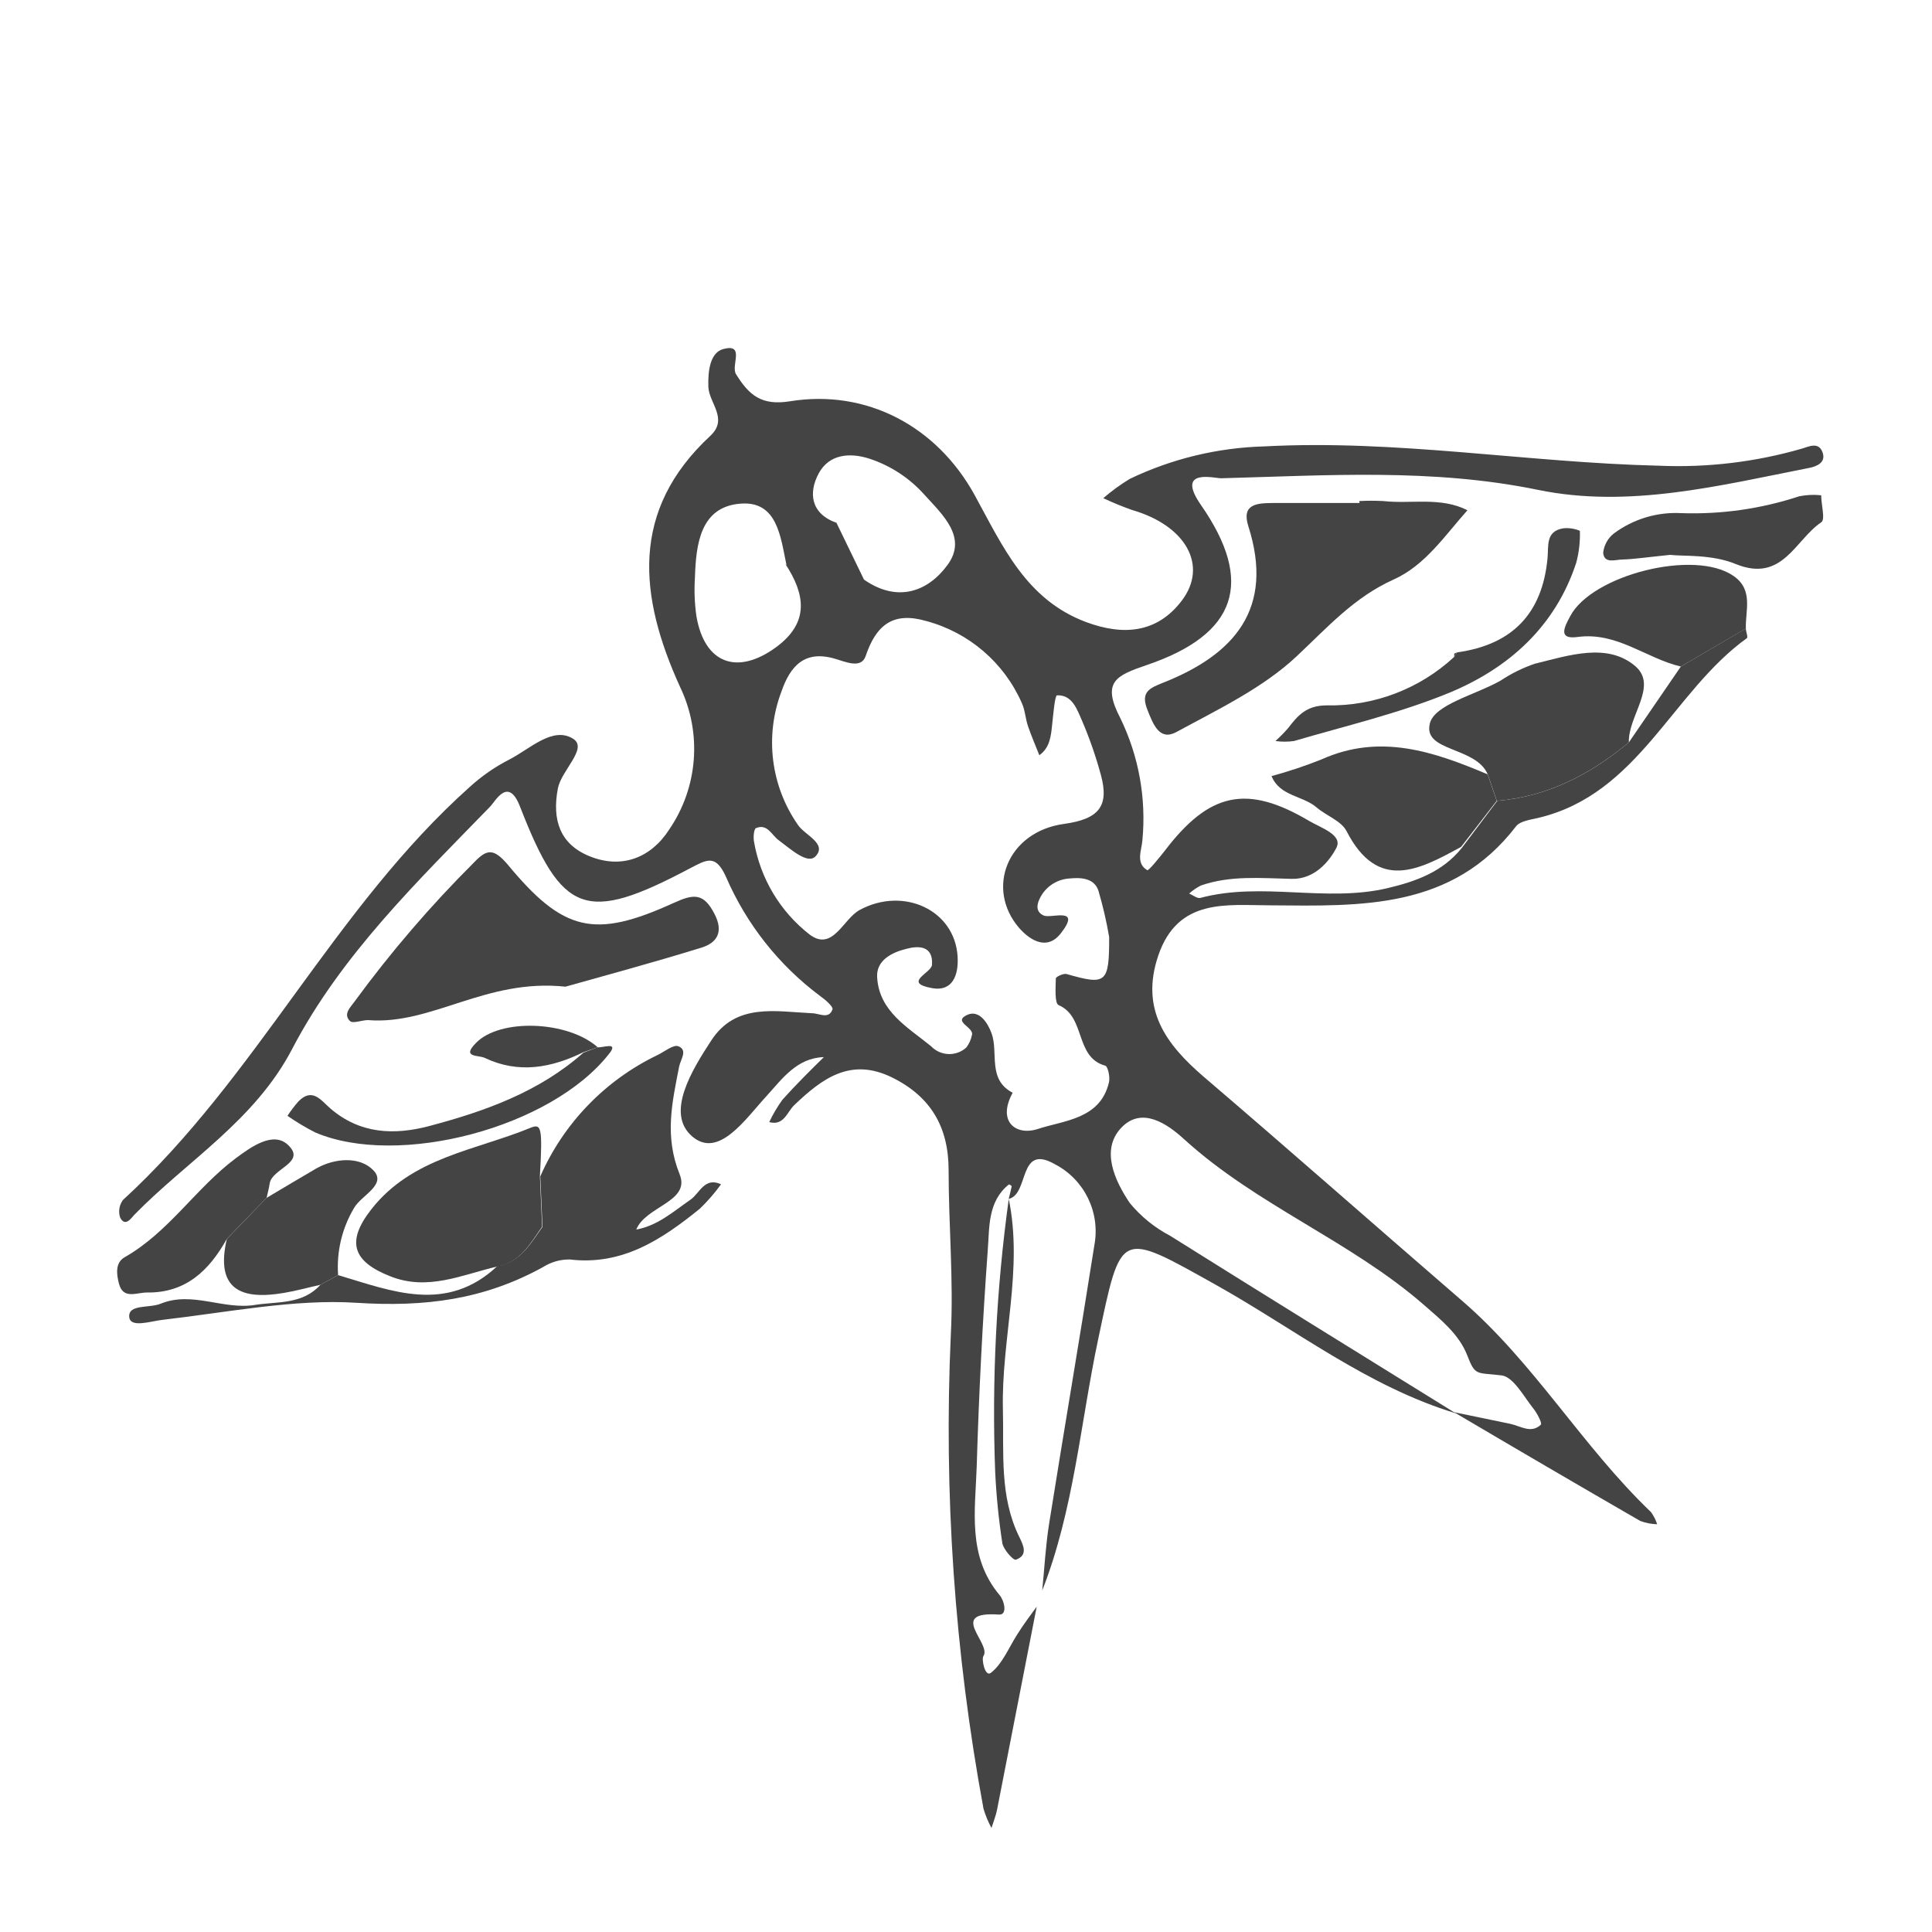
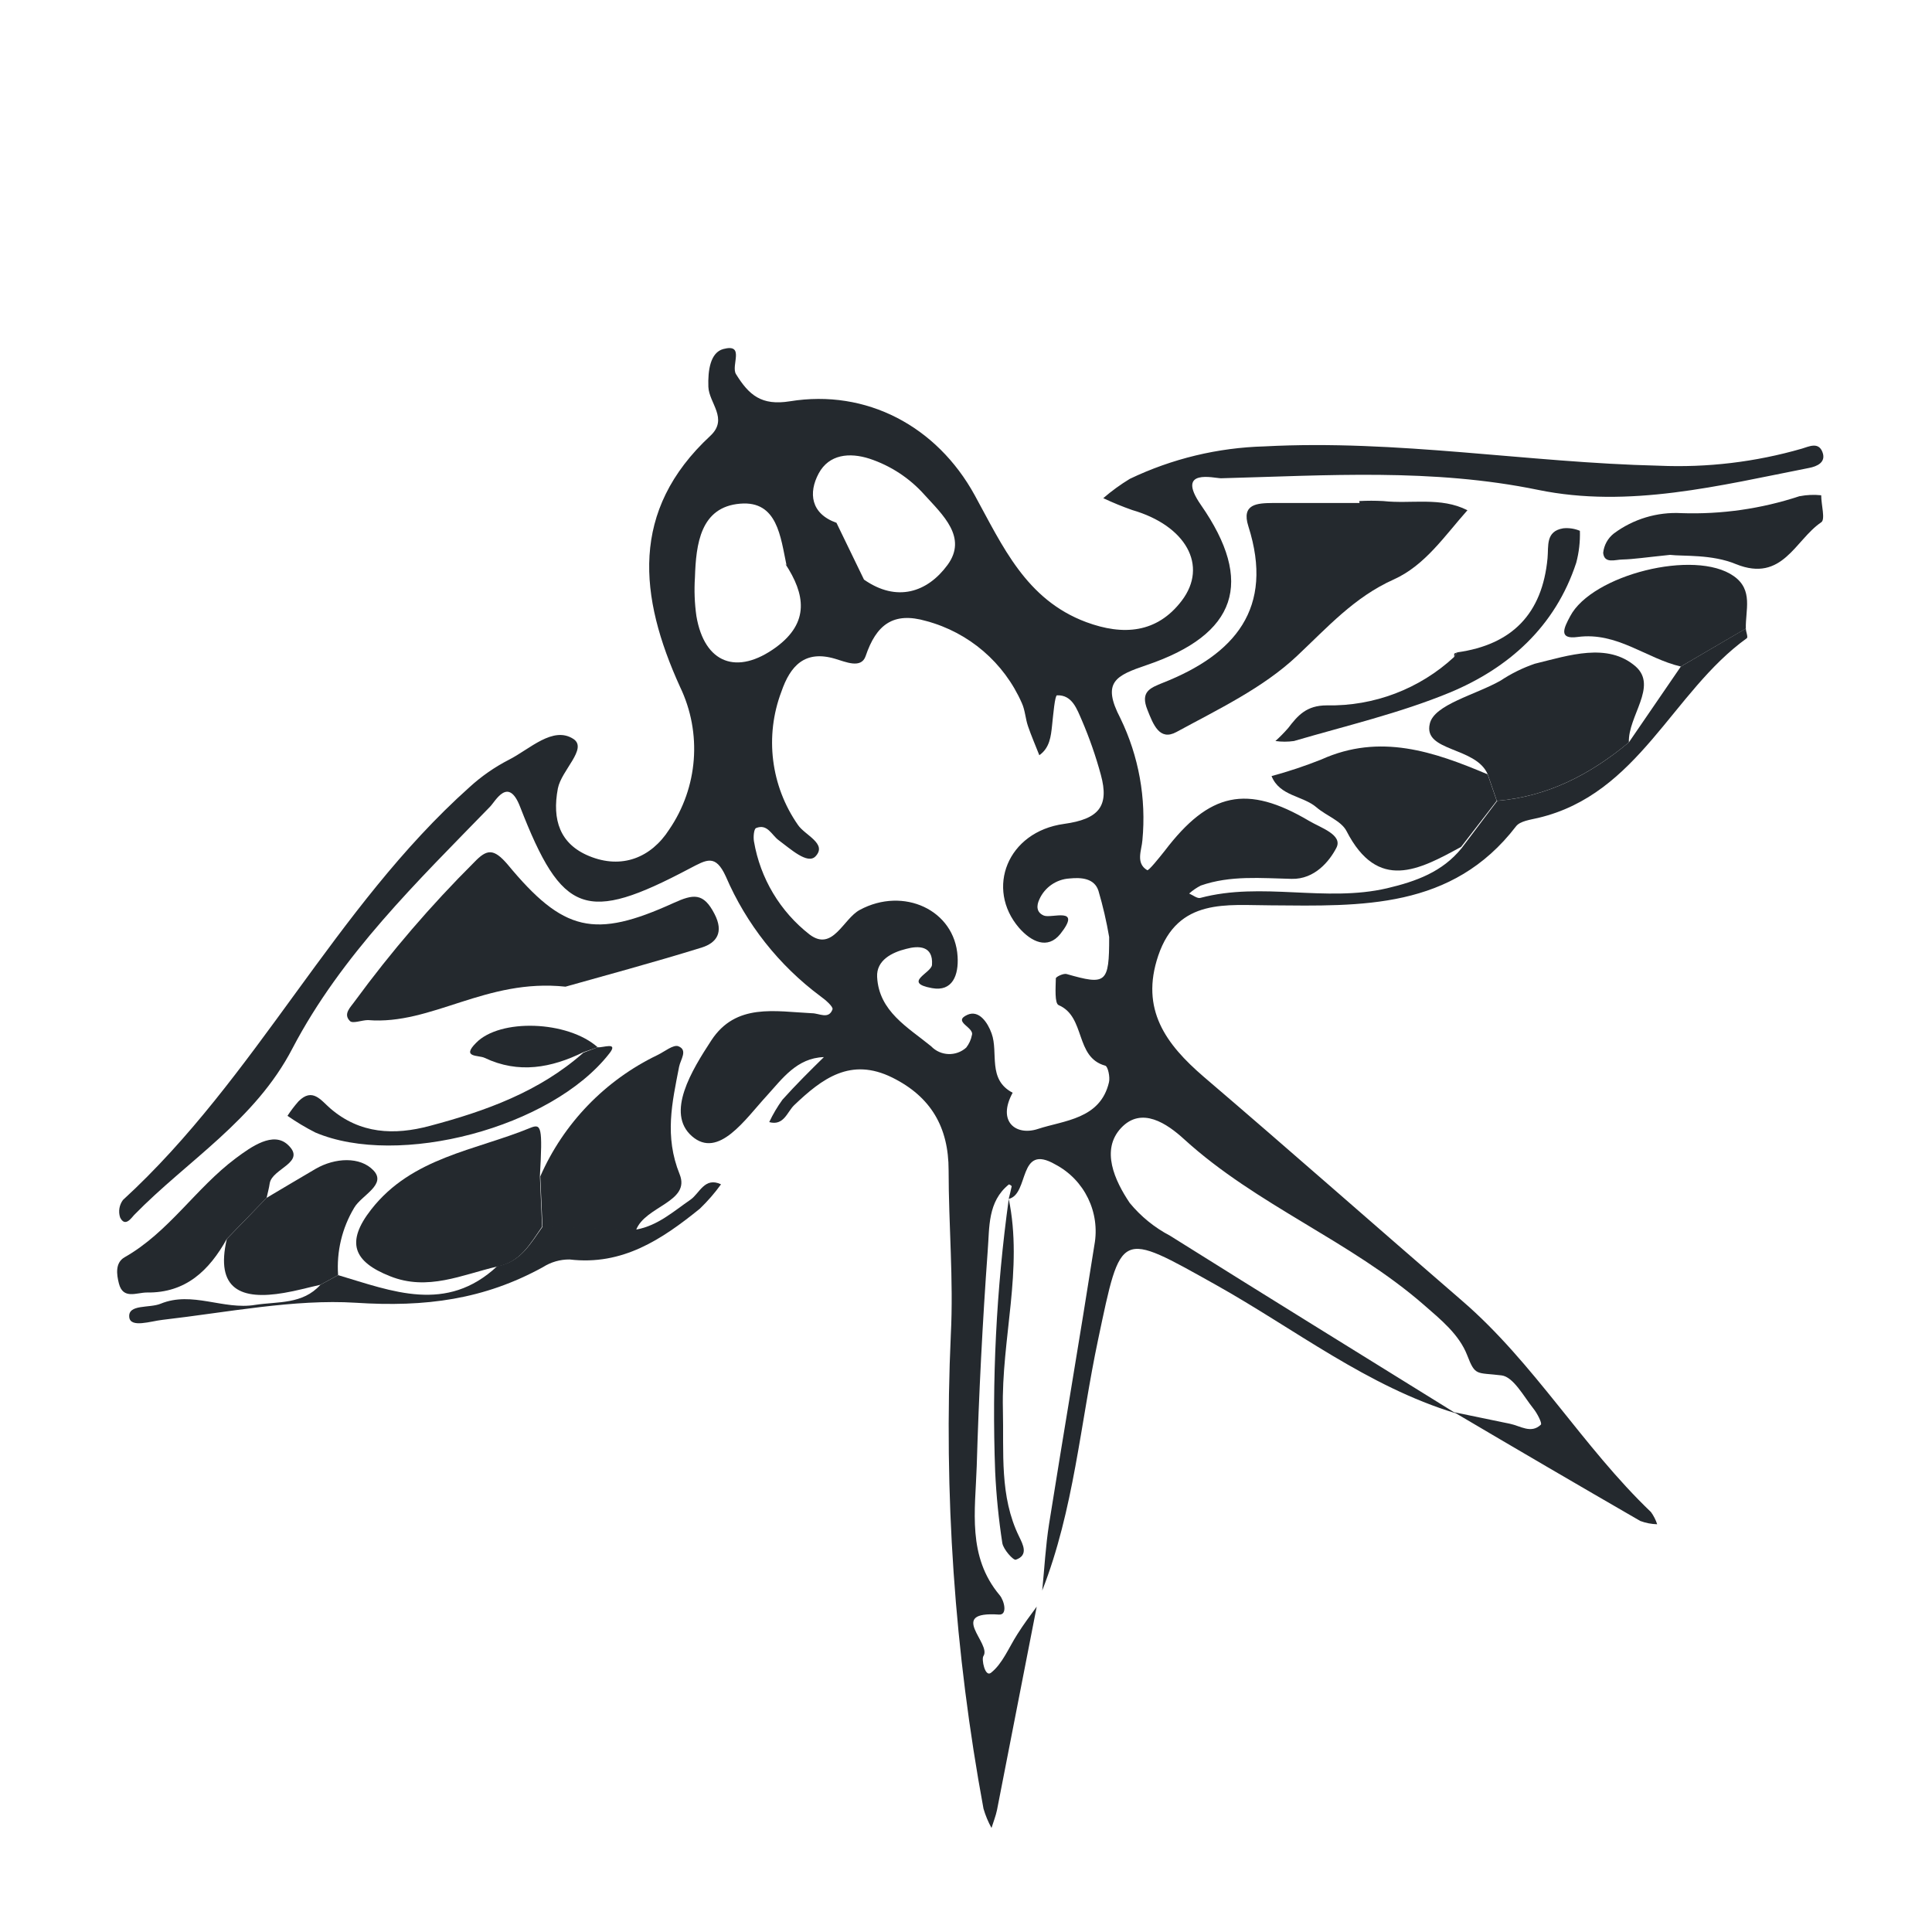
<svg xmlns="http://www.w3.org/2000/svg" id="图层_1" data-name="图层 1" viewBox="0 0 200 200">
  <g>
-     <path d="M168.62,76.85,174,69l6.73-3.94c0,.33.24.86.11,1-7.75,5.57-11.19,16.15-21.61,18.61-.8.19-1.87.32-2.29.87-6.61,8.61-16,8.26-25.4,8.18-4.47,0-9.6-.82-11.64,5.21-1.88,5.56.8,9.17,4.69,12.52,9,7.69,17.83,15.49,26.77,23.21,7.47,6.44,12.46,15.09,19.55,21.87a4.53,4.53,0,0,1,.64,1.26,5.39,5.39,0,0,1-1.75-.34q-9.66-5.58-19.28-11.26l5.8,1.2c1.07.22,2.18,1.06,3.19.09.15-.14-.38-1.18-.77-1.66-1-1.25-2.07-3.29-3.3-3.44-2.6-.32-2.71.11-3.55-2.07s-2.75-3.71-4.49-5.23c-7.62-6.64-17.3-10.3-24.81-17.14-1.78-1.63-4.42-3.44-6.54-1.17s-.66,5.44.9,7.76a13.54,13.54,0,0,0,4.17,3.39c9.83,6.17,19.71,12.26,29.57,18.38-9.14-2.78-16.62-8.7-24.8-13.28-10.08-5.63-9.8-5.76-12.21,5.63-1.84,8.69-2.51,17.65-5.79,26,.23-2.3.35-4.61.71-6.89,1.53-9.63,3.18-19.24,4.69-28.87a7.82,7.82,0,0,0-4.05-8.35c-3.88-2.24-2.66,3.08-4.82,3.57h0c.11-.44.22-.87.31-1.31,0-.05-.26-.21-.29-.19-2.22,1.79-2,4.46-2.19,6.83q-.81,11.16-1.14,22.34c-.15,4.58-1,9.34,2.38,13.36.48.58.83,2.06-.08,2-5.42-.37-.72,3-1.61,4.3-.21.31.16,2.21.78,1.73,1.2-.94,1.84-2.6,2.74-4,.63-1,1.3-1.9,2-2.85q-2.06,10.53-4.11,21.05c-.13.63-.38,1.24-.57,1.86a9.76,9.76,0,0,1-.83-2,216,216,0,0,1-3.38-49.09c.29-5.64-.23-11.32-.23-17,0-4.44-1.82-7.6-5.83-9.59-4.31-2.13-7.26.09-10.17,2.87-.72.7-1.06,2.15-2.57,1.74A14.39,14.39,0,0,1,81,113.84c1.37-1.53,2.85-3,4.29-4.41-2.8.09-4.3,2.23-5.91,4-2.23,2.42-5,6.59-7.75,4.19s0-6.85,2-9.91c2.55-3.91,6.62-3,10.43-2.82.74,0,1.73.67,2.12-.4.1-.27-.74-1-1.25-1.36a30.47,30.47,0,0,1-9.79-12.39c-1.08-2.37-2-1.74-3.75-.83-10.74,5.68-13.2,4.8-17.55-6.39-1.23-3.2-2.55-.57-3.12,0-7.53,7.75-15.38,15.34-20.44,25C26.4,116,19.42,120.11,13.89,125.77c-.27.28-.94,1.33-1.46.25a2,2,0,0,1,.3-1.8C26.56,111.55,34.61,94,48.6,81.49a18.77,18.77,0,0,1,4.08-2.84c2.16-1.09,4.57-3.55,6.7-2.14,1.46,1-1.26,3.22-1.63,5.11-.62,3.26.22,5.76,3.24,7,3.37,1.39,6.41.17,8.28-2.74A14.79,14.79,0,0,0,70.4,71.11c-4.25-9.34-5.23-18.24,3.14-26,1.89-1.77-.15-3.38-.21-5.07s.2-3.55,1.55-3.91c2.28-.6.76,1.71,1.31,2.6,1.34,2.16,2.62,3.29,5.59,2.81,7.9-1.28,15.19,2.56,19.12,9.72,2.89,5.26,5.3,10.81,11.54,13.14,3.83,1.42,7.33,1.15,9.89-2.21,2.78-3.65.41-7.79-5.12-9.39a31.68,31.68,0,0,1-3-1.23,20.35,20.35,0,0,1,2.75-2,34.43,34.43,0,0,1,13.94-3.36c13.69-.73,27.21,1.68,40.84,2a46.09,46.09,0,0,0,14.8-1.77c.73-.22,1.71-.72,2.12.36s-.6,1.49-1.38,1.64c-9.27,1.82-18.66,4.21-28.07,2.27-10.94-2.25-21.86-1.49-32.81-1.2-.7,0-4.74-1.08-2.09,2.75,5.57,8,3.75,13.41-5.61,16.59-3.21,1.09-4.67,1.76-2.72,5.5a23.74,23.74,0,0,1,2.28,12.64c-.07,1-.73,2.36.5,3.09.14.09,1.23-1.27,1.81-2,4.62-6.07,8.5-6.91,14.95-3.1,1.19.71,3.52,1.44,2.82,2.79s-2.23,3.27-4.63,3.21c-3.15-.07-6.34-.38-9.4.69a5.66,5.66,0,0,0-1.21.83c.39.16.84.54,1.16.45,6.38-1.7,12.95.49,19.34-1,3-.71,5.71-1.69,7.7-4.14L155,82.9C160.21,82.47,164.64,80.17,168.62,76.85ZM81.3,58.38l.12.13c-.62-2.91-.93-6.7-4.8-6.37-4.12.34-4.57,4.19-4.68,7.63a19.47,19.47,0,0,0,.15,4c.83,4.92,4.21,6.18,8.25,3.23C83.83,64.43,83.35,61.51,81.3,58.38Zm5.29-4.26L89.44,60c3.39,2.37,6.56,1.33,8.65-1.52s-.51-5.19-2.38-7.25A13.16,13.16,0,0,0,90,47.48c-2.06-.66-4.18-.46-5.25,1.53S83.91,53.17,86.59,54.12ZM114.82,97a42.06,42.06,0,0,0-1.11-4.79c-.42-1.28-1.74-1.4-3-1.27a3.66,3.66,0,0,0-3.12,2.17c-.3.64-.32,1.34.47,1.67s4-1,1.7,1.91c-1.32,1.63-3,.8-4.26-.63C102,92,104.27,86.1,110.15,85.29c3.6-.5,4.7-1.82,3.81-5.08A42.55,42.55,0,0,0,112,74.58c-.51-1.15-1-2.67-2.58-2.6-.22,0-.39,2-.51,3.12s-.24,2.32-1.32,3.08c-.39-1-.83-2-1.17-3-.27-.78-.3-1.66-.64-2.4a15.06,15.06,0,0,0-9.89-8.49c-3.44-1-5.19.4-6.28,3.63-.46,1.34-2.08.59-3.15.28-3.15-.94-4.65.73-5.57,3.4a14.89,14.89,0,0,0,1.71,13.79c.71,1.07,3.07,1.94,1.82,3.26-.83.87-2.61-.79-3.81-1.67-.73-.53-1.16-1.74-2.34-1.26-.23.09-.3.93-.22,1.38a15.51,15.51,0,0,0,5.77,9.65c2.4,1.79,3.46-1.64,5.19-2.56,4.51-2.43,9.83,0,10.12,4.83.12,1.93-.53,3.66-2.65,3.27-3.09-.56-.06-1.56,0-2.41.14-2-1.41-2-2.68-1.65-1.47.36-3.09,1.18-3,2.9.18,3.57,3.19,5.22,5.59,7.18a2.61,2.61,0,0,0,3.63.14,3,3,0,0,0,.59-1.29c.28-.82-2.07-1.39-.46-2.11,1.2-.53,2.1.81,2.5,1.93.73,2-.46,4.76,2.18,6.14-1.64,3,.35,4.49,2.61,3.75,2.69-.89,6.46-1,7.36-4.83.13-.54-.11-1.64-.38-1.72-3.18-.87-2-5.06-4.83-6.27-.43-.18-.31-1.81-.29-2.77,0-.16.79-.54,1.11-.45C114.5,102,114.83,101.82,114.82,97Z" style="fill: #444" />
-     <path d="M58.54,102.14c-8.27-.88-13.84,4-20.45,3.46-.63,0-1.57.39-1.86.1-.75-.74.07-1.44.51-2.07A122.5,122.5,0,0,1,49.09,89.26c1.3-1.36,2-1.47,3.45.22,5.79,7,9,7.72,17.18,4,2.06-.94,3.1-1.09,4.24,1.12,1,1.92.21,3-1.29,3.48C67.51,99.68,62.28,101.08,58.54,102.14Z" style="fill: #444" />
-     <path d="M140.71,51.87a23,23,0,0,1,2.49,0c2.91.32,5.93-.46,8.71.95-2.34,2.62-4.38,5.71-7.64,7.17-4.08,1.83-6.84,4.94-10,7.91-3.52,3.32-8.16,5.52-12.49,7.88-1.75.95-2.4-.79-3-2.3-.74-1.85.23-2.25,1.61-2.8,7.42-2.93,11.55-7.69,8.84-16.2-.75-2.34.95-2.39,2.51-2.41,3,0,6,0,9,0Z" style="fill: #444" />
-     <path d="M51.47,131.11c-3.65.85-7.19,2.57-11.1,1-3.76-1.49-4.62-3.49-1.94-6.91,4.22-5.4,10.75-6.09,16.46-8.44,1.15-.47,1.29-.14,1,5,.07,1.74.15,3.48.23,5.22C54.91,128.7,53.88,130.69,51.47,131.11Z" style="fill: #444" />
-     <path d="M168.62,76.85c-4,3.32-8.41,5.62-13.67,6.05-.31-.92-.63-1.83-.94-2.74-1.23-2.89-6.69-2.32-6-5.23.43-2,4.75-3,7.34-4.48a15.44,15.44,0,0,1,3.53-1.74c3.52-.86,7.55-2.24,10.45.29C171.63,71.05,168.52,74.14,168.62,76.85Z" style="fill: #444" />
-     <path d="M154,80.16c.31.91.63,1.82.94,2.74l-3.69,4.77c-4.35,2.38-8.61,4.68-11.86-1.64-.55-1.06-2.09-1.58-3.09-2.44-1.45-1.25-3.82-1.15-4.67-3.25a47.29,47.29,0,0,0,5.16-1.72C142.86,75.88,148.44,77.81,154,80.16Z" style="fill: #444" />
-     <path d="M56.16,127l-.23-5.22a25.14,25.14,0,0,1,12.13-12.56c.73-.35,1.65-1.12,2.17-.91,1,.4.21,1.38.07,2.12-.72,3.71-1.54,7.18.06,11.14,1.15,2.87-3.61,3.29-4.52,5.78Z" style="fill: #444" />
-     <path d="M33.17,133c-1.26.28-2.5.63-3.77.84-4.42.76-7.14-.34-5.92-5.58L27.6,124c1.69-1,3.36-2,5.07-3,2-1.16,4.62-1.3,6,.17s-1.25,2.56-2,3.85A11.93,11.93,0,0,0,35,132Z" style="fill: #444" />
-     <path d="M180.73,65.07,174,69c-3.6-.84-6.6-3.61-10.69-3.06-2.05.28-1.38-1-.77-2.14,2.24-4.29,12.93-7,16.94-4.16C181.53,61.08,180.67,63.18,180.73,65.07Z" style="fill: #444" />
-     <path d="M33.17,133,35,132c5.59,1.66,11.21,4,16.48-.93,2.45-.42,3.48-2.41,4.73-4.14l9.68.35c2.21-.41,3.82-1.87,5.59-3.09.95-.66,1.46-2.39,3.16-1.59a18.49,18.49,0,0,1-2.2,2.53c-3.92,3.17-8,5.9-13.47,5.25a5.05,5.05,0,0,0-2.76.79c-6.09,3.35-12.14,4.16-19.39,3.69-6.33-.4-13.32,1-20,1.77-1.2.13-3.32.87-3.44-.28-.14-1.37,2.1-.91,3.25-1.39,3.27-1.34,6.49.67,9.79.12C28.76,134.72,31.33,135.05,33.17,133Z" style="fill: #444" />
-     <path d="M27.6,124l-4.12,4.25c-1.82,3.26-4.24,5.61-8.28,5.55-1.07,0-2.46.75-2.89-.93-.24-.93-.41-2.15.59-2.72,4.58-2.6,7.38-7.17,11.51-10.25,1.62-1.21,3.87-2.8,5.38-1.4,2,1.84-1.62,2.44-1.87,4C27.85,123,27.71,123.48,27.6,124Z" style="fill: #444" />
-     <path d="M172.88,57.44c-2.62.27-3.77.45-4.92.48-.73,0-1.89.48-2-.69a2.93,2.93,0,0,1,1.1-2,10.72,10.72,0,0,1,7-2.11,35.12,35.12,0,0,0,12.21-1.75,7.66,7.66,0,0,1,2.26-.1c0,1,.45,2.51,0,2.8-2.7,1.82-4,6.27-8.82,4.33C177.23,57.36,174.23,57.6,172.88,57.44Z" style="fill: #444" />
-     <path d="M150.86,67.53c5.67-.79,8.8-4,9.34-9.74.12-1.28-.22-2.8,1.63-3.1a3.53,3.53,0,0,1,1.72.26,11.41,11.41,0,0,1-.38,3.31c-2.17,6.61-7,10.91-13.13,13.45-5.18,2.13-10.7,3.42-16.09,5a6.85,6.85,0,0,1-1.92,0,15.15,15.15,0,0,0,1.32-1.34c1-1.31,1.9-2.35,4-2.35A18.84,18.84,0,0,0,150.54,68,3.55,3.55,0,0,1,150.86,67.53Z" style="fill: #444" />
-     <path d="M61.87,108.41c.51.08,2.19-.61,1.22.63-6,7.72-21.87,11.86-30.46,8.19a24.75,24.75,0,0,1-2.87-1.72A12.81,12.81,0,0,1,30.91,114c1.44-1.44,2.31-.1,3.28.74,3.07,2.65,6.62,2.8,10.31,1.81,5.76-1.53,11.33-3.53,15.9-7.58Z" style="fill: #444" />
-     <path d="M61.87,108.41l-1.47.51c-3.33,1.63-6.71,2.26-10.23.59-.64-.31-2.44,0-.89-1.55C51.75,105.41,58.76,105.65,61.87,108.41Z" style="fill: #444" />
-     <path d="M150.86,67.53a3.55,3.55,0,0,0-.32.47v-.34Z" style="fill: #444" />
-     <path d="M104.42,124.09c1.52,7.31-.77,14.52-.6,21.8.11,4.48-.37,9,1.68,13.18.39.81,1,1.92-.34,2.39-.26.09-1.29-1.06-1.4-1.72a70.12,70.12,0,0,1-.74-7.38,161.86,161.86,0,0,1,1.41-28.26Z" style="fill: #444" />
+     <path d="M168.62,76.85,174,69l6.73-3.94c0,.33.24.86.11,1-7.75,5.57-11.19,16.15-21.61,18.61-.8.19-1.87.32-2.29.87-6.61,8.61-16,8.26-25.4,8.18-4.47,0-9.6-.82-11.64,5.21-1.88,5.56.8,9.17,4.69,12.52,9,7.69,17.83,15.49,26.77,23.21,7.47,6.44,12.46,15.09,19.55,21.87a4.53,4.53,0,0,1,.64,1.26,5.39,5.39,0,0,1-1.75-.34q-9.66-5.58-19.28-11.26l5.8,1.2c1.07.22,2.18,1.06,3.19.09.15-.14-.38-1.18-.77-1.66-1-1.25-2.07-3.29-3.3-3.44-2.6-.32-2.71.11-3.55-2.07s-2.75-3.71-4.49-5.23c-7.62-6.64-17.3-10.3-24.81-17.14-1.78-1.63-4.42-3.44-6.54-1.17s-.66,5.44.9,7.76a13.54,13.54,0,0,0,4.17,3.39c9.83,6.17,19.71,12.26,29.57,18.38-9.14-2.78-16.62-8.7-24.8-13.28-10.08-5.63-9.8-5.76-12.21,5.63-1.84,8.69-2.51,17.65-5.79,26,.23-2.3.35-4.61.71-6.89,1.53-9.63,3.18-19.24,4.69-28.87a7.82,7.82,0,0,0-4.05-8.35c-3.88-2.24-2.66,3.08-4.82,3.57h0c.11-.44.22-.87.31-1.31,0-.05-.26-.21-.29-.19-2.22,1.79-2,4.46-2.19,6.83q-.81,11.16-1.14,22.34c-.15,4.58-1,9.34,2.38,13.36.48.58.83,2.06-.08,2-5.42-.37-.72,3-1.61,4.3-.21.31.16,2.21.78,1.73,1.2-.94,1.84-2.6,2.74-4,.63-1,1.3-1.9,2-2.85q-2.06,10.53-4.11,21.05c-.13.63-.38,1.24-.57,1.86a9.76,9.76,0,0,1-.83-2,216,216,0,0,1-3.38-49.09c.29-5.64-.23-11.32-.23-17,0-4.44-1.82-7.6-5.83-9.59-4.31-2.13-7.26.09-10.17,2.87-.72.7-1.06,2.15-2.57,1.74A14.39,14.39,0,0,1,81,113.84c1.37-1.53,2.85-3,4.29-4.41-2.8.09-4.3,2.23-5.91,4-2.23,2.42-5,6.59-7.75,4.19s0-6.85,2-9.91c2.55-3.91,6.62-3,10.43-2.82.74,0,1.73.67,2.12-.4.1-.27-.74-1-1.25-1.36a30.47,30.47,0,0,1-9.79-12.39c-1.08-2.37-2-1.74-3.75-.83-10.74,5.68-13.2,4.8-17.55-6.39-1.23-3.2-2.55-.57-3.12,0-7.53,7.75-15.38,15.34-20.44,25C26.4,116,19.42,120.11,13.89,125.77c-.27.28-.94,1.33-1.46.25a2,2,0,0,1,.3-1.8C26.56,111.55,34.61,94,48.6,81.49a18.77,18.77,0,0,1,4.08-2.84c2.16-1.09,4.57-3.55,6.7-2.14,1.46,1-1.26,3.22-1.63,5.11-.62,3.26.22,5.76,3.24,7,3.37,1.39,6.41.17,8.28-2.74A14.79,14.79,0,0,0,70.4,71.11c-4.25-9.34-5.23-18.24,3.14-26,1.89-1.77-.15-3.38-.21-5.07s.2-3.55,1.55-3.91c2.28-.6.76,1.71,1.31,2.6,1.34,2.16,2.62,3.29,5.59,2.81,7.9-1.28,15.19,2.56,19.12,9.72,2.89,5.26,5.3,10.81,11.54,13.14,3.83,1.42,7.33,1.15,9.89-2.21,2.78-3.65.41-7.79-5.12-9.39a31.68,31.68,0,0,1-3-1.23,20.35,20.35,0,0,1,2.75-2,34.43,34.43,0,0,1,13.94-3.36c13.69-.73,27.21,1.68,40.84,2a46.09,46.09,0,0,0,14.8-1.77c.73-.22,1.71-.72,2.12.36s-.6,1.49-1.38,1.64c-9.27,1.82-18.66,4.21-28.07,2.27-10.94-2.25-21.86-1.49-32.81-1.2-.7,0-4.74-1.08-2.09,2.75,5.57,8,3.75,13.41-5.61,16.59-3.21,1.09-4.67,1.76-2.72,5.5a23.74,23.74,0,0,1,2.28,12.64c-.07,1-.73,2.36.5,3.09.14.09,1.23-1.27,1.81-2,4.62-6.07,8.5-6.91,14.95-3.1,1.19.71,3.52,1.44,2.82,2.79s-2.23,3.27-4.63,3.21c-3.15-.07-6.34-.38-9.4.69a5.66,5.66,0,0,0-1.21.83c.39.16.84.54,1.16.45,6.38-1.7,12.95.49,19.34-1,3-.71,5.71-1.69,7.7-4.14L155,82.9C160.21,82.47,164.64,80.17,168.62,76.85ZM81.3,58.38l.12.13c-.62-2.91-.93-6.7-4.8-6.37-4.12.34-4.57,4.19-4.68,7.63a19.47,19.47,0,0,0,.15,4c.83,4.92,4.21,6.18,8.25,3.23C83.83,64.43,83.35,61.51,81.3,58.38Zm5.29-4.26L89.44,60c3.39,2.37,6.56,1.33,8.65-1.52s-.51-5.19-2.38-7.25A13.16,13.16,0,0,0,90,47.48c-2.06-.66-4.18-.46-5.25,1.53S83.91,53.17,86.59,54.12ZM114.82,97a42.06,42.06,0,0,0-1.11-4.79c-.42-1.28-1.74-1.4-3-1.27a3.66,3.66,0,0,0-3.12,2.17c-.3.64-.32,1.34.47,1.67s4-1,1.7,1.91c-1.32,1.63-3,.8-4.26-.63C102,92,104.27,86.1,110.15,85.29c3.6-.5,4.7-1.82,3.81-5.08A42.55,42.55,0,0,0,112,74.58c-.51-1.15-1-2.67-2.58-2.6-.22,0-.39,2-.51,3.12s-.24,2.32-1.32,3.08c-.39-1-.83-2-1.17-3-.27-.78-.3-1.66-.64-2.4a15.06,15.06,0,0,0-9.89-8.49c-3.44-1-5.19.4-6.28,3.63-.46,1.34-2.08.59-3.15.28-3.15-.94-4.65.73-5.57,3.4a14.89,14.89,0,0,0,1.71,13.79c.71,1.07,3.07,1.94,1.82,3.26-.83.87-2.61-.79-3.81-1.67-.73-.53-1.16-1.74-2.34-1.26-.23.09-.3.93-.22,1.38a15.51,15.51,0,0,0,5.77,9.65c2.4,1.79,3.46-1.64,5.19-2.56,4.51-2.43,9.83,0,10.12,4.83.12,1.93-.53,3.66-2.65,3.27-3.09-.56-.06-1.56,0-2.41.14-2-1.41-2-2.68-1.65-1.47.36-3.09,1.18-3,2.9.18,3.57,3.19,5.22,5.59,7.18a2.61,2.61,0,0,0,3.63.14,3,3,0,0,0,.59-1.29c.28-.82-2.07-1.39-.46-2.11,1.2-.53,2.1.81,2.5,1.93.73,2-.46,4.76,2.18,6.14-1.64,3,.35,4.49,2.61,3.75,2.69-.89,6.46-1,7.36-4.83.13-.54-.11-1.64-.38-1.72-3.18-.87-2-5.06-4.83-6.27-.43-.18-.31-1.81-.29-2.77,0-.16.79-.54,1.11-.45C114.5,102,114.83,101.82,114.82,97Z" style="fill: #24292E" />
+     <path d="M58.54,102.14c-8.27-.88-13.84,4-20.45,3.46-.63,0-1.57.39-1.86.1-.75-.74.07-1.44.51-2.07A122.5,122.5,0,0,1,49.09,89.26c1.3-1.36,2-1.47,3.45.22,5.79,7,9,7.72,17.18,4,2.06-.94,3.1-1.09,4.24,1.12,1,1.92.21,3-1.29,3.48C67.51,99.68,62.28,101.08,58.54,102.14Z" style="fill: #24292E" />
+     <path d="M140.71,51.87a23,23,0,0,1,2.49,0c2.91.32,5.93-.46,8.71.95-2.34,2.62-4.38,5.71-7.64,7.17-4.08,1.83-6.84,4.94-10,7.91-3.52,3.32-8.16,5.52-12.49,7.88-1.75.95-2.4-.79-3-2.3-.74-1.85.23-2.25,1.61-2.8,7.42-2.93,11.55-7.69,8.84-16.2-.75-2.34.95-2.39,2.51-2.41,3,0,6,0,9,0Z" style="fill: #24292E" />
+     <path d="M51.47,131.11c-3.65.85-7.19,2.57-11.1,1-3.76-1.49-4.62-3.49-1.94-6.91,4.22-5.4,10.75-6.09,16.46-8.44,1.15-.47,1.29-.14,1,5,.07,1.74.15,3.48.23,5.22C54.91,128.7,53.88,130.69,51.47,131.11Z" style="fill: #24292E" />
+     <path d="M168.62,76.85c-4,3.32-8.41,5.62-13.67,6.05-.31-.92-.63-1.83-.94-2.74-1.23-2.89-6.69-2.32-6-5.23.43-2,4.75-3,7.34-4.48a15.44,15.44,0,0,1,3.53-1.74c3.52-.86,7.55-2.24,10.45.29C171.63,71.05,168.52,74.14,168.62,76.85Z" style="fill: #24292E" />
+     <path d="M154,80.16c.31.91.63,1.82.94,2.74l-3.69,4.77c-4.35,2.38-8.61,4.68-11.86-1.64-.55-1.06-2.09-1.58-3.09-2.44-1.45-1.25-3.82-1.15-4.67-3.25a47.29,47.29,0,0,0,5.16-1.72C142.86,75.88,148.44,77.81,154,80.16Z" style="fill: #24292E" />
+     <path d="M56.16,127l-.23-5.22a25.14,25.14,0,0,1,12.13-12.56c.73-.35,1.65-1.12,2.17-.91,1,.4.21,1.38.07,2.12-.72,3.71-1.54,7.18.06,11.14,1.15,2.87-3.61,3.29-4.52,5.78Z" style="fill: #24292E" />
+     <path d="M33.17,133c-1.26.28-2.5.63-3.77.84-4.42.76-7.14-.34-5.92-5.58L27.6,124c1.69-1,3.36-2,5.07-3,2-1.16,4.62-1.3,6,.17s-1.25,2.56-2,3.85A11.93,11.93,0,0,0,35,132Z" style="fill: #24292E" />
+     <path d="M180.73,65.07,174,69c-3.6-.84-6.6-3.61-10.69-3.06-2.05.28-1.38-1-.77-2.14,2.24-4.29,12.93-7,16.94-4.16C181.53,61.08,180.67,63.18,180.73,65.07Z" style="fill: #24292E" />
+     <path d="M33.17,133,35,132c5.59,1.66,11.21,4,16.48-.93,2.45-.42,3.48-2.41,4.73-4.14l9.68.35c2.21-.41,3.82-1.87,5.59-3.09.95-.66,1.46-2.39,3.16-1.59a18.49,18.49,0,0,1-2.2,2.53c-3.92,3.17-8,5.9-13.47,5.25a5.05,5.05,0,0,0-2.76.79c-6.09,3.35-12.14,4.16-19.39,3.69-6.33-.4-13.32,1-20,1.77-1.2.13-3.32.87-3.44-.28-.14-1.37,2.1-.91,3.25-1.39,3.27-1.34,6.49.67,9.79.12C28.76,134.72,31.33,135.05,33.17,133Z" style="fill: #24292E" />
+     <path d="M27.6,124l-4.12,4.25c-1.82,3.26-4.24,5.61-8.28,5.55-1.07,0-2.46.75-2.89-.93-.24-.93-.41-2.15.59-2.72,4.58-2.6,7.38-7.17,11.51-10.25,1.62-1.21,3.87-2.8,5.38-1.4,2,1.84-1.62,2.44-1.87,4C27.85,123,27.71,123.48,27.6,124Z" style="fill: #24292E" />
+     <path d="M172.88,57.44c-2.62.27-3.77.45-4.92.48-.73,0-1.89.48-2-.69a2.93,2.93,0,0,1,1.1-2,10.72,10.72,0,0,1,7-2.11,35.12,35.12,0,0,0,12.21-1.75,7.66,7.66,0,0,1,2.26-.1c0,1,.45,2.51,0,2.8-2.7,1.82-4,6.27-8.82,4.33C177.23,57.36,174.23,57.6,172.88,57.44Z" style="fill: #24292E" />
+     <path d="M150.86,67.53c5.67-.79,8.8-4,9.34-9.74.12-1.28-.22-2.8,1.63-3.1a3.53,3.53,0,0,1,1.72.26,11.41,11.41,0,0,1-.38,3.31c-2.17,6.61-7,10.91-13.13,13.45-5.18,2.13-10.7,3.42-16.09,5a6.85,6.85,0,0,1-1.92,0,15.15,15.15,0,0,0,1.32-1.34c1-1.31,1.9-2.35,4-2.35A18.84,18.84,0,0,0,150.54,68,3.55,3.55,0,0,1,150.86,67.53Z" style="fill: #24292E" />
+     <path d="M61.87,108.41c.51.08,2.19-.61,1.22.63-6,7.72-21.87,11.86-30.46,8.19a24.75,24.75,0,0,1-2.87-1.72A12.81,12.81,0,0,1,30.91,114c1.44-1.44,2.31-.1,3.28.74,3.07,2.65,6.62,2.8,10.31,1.81,5.76-1.53,11.33-3.53,15.9-7.58Z" style="fill: #24292E" />
+     <path d="M61.87,108.41l-1.47.51c-3.33,1.63-6.71,2.26-10.23.59-.64-.31-2.44,0-.89-1.55C51.75,105.41,58.76,105.65,61.87,108.41Z" style="fill: #24292E" />
+     <path d="M150.86,67.53a3.55,3.55,0,0,0-.32.47v-.34Z" style="fill: #24292E" />
+     <path d="M104.42,124.09c1.52,7.31-.77,14.52-.6,21.8.11,4.48-.37,9,1.68,13.18.39.81,1,1.92-.34,2.39-.26.09-1.29-1.06-1.4-1.72a70.12,70.12,0,0,1-.74-7.38,161.86,161.86,0,0,1,1.41-28.26Z" style="fill: #24292E" />
  </g>
</svg>
